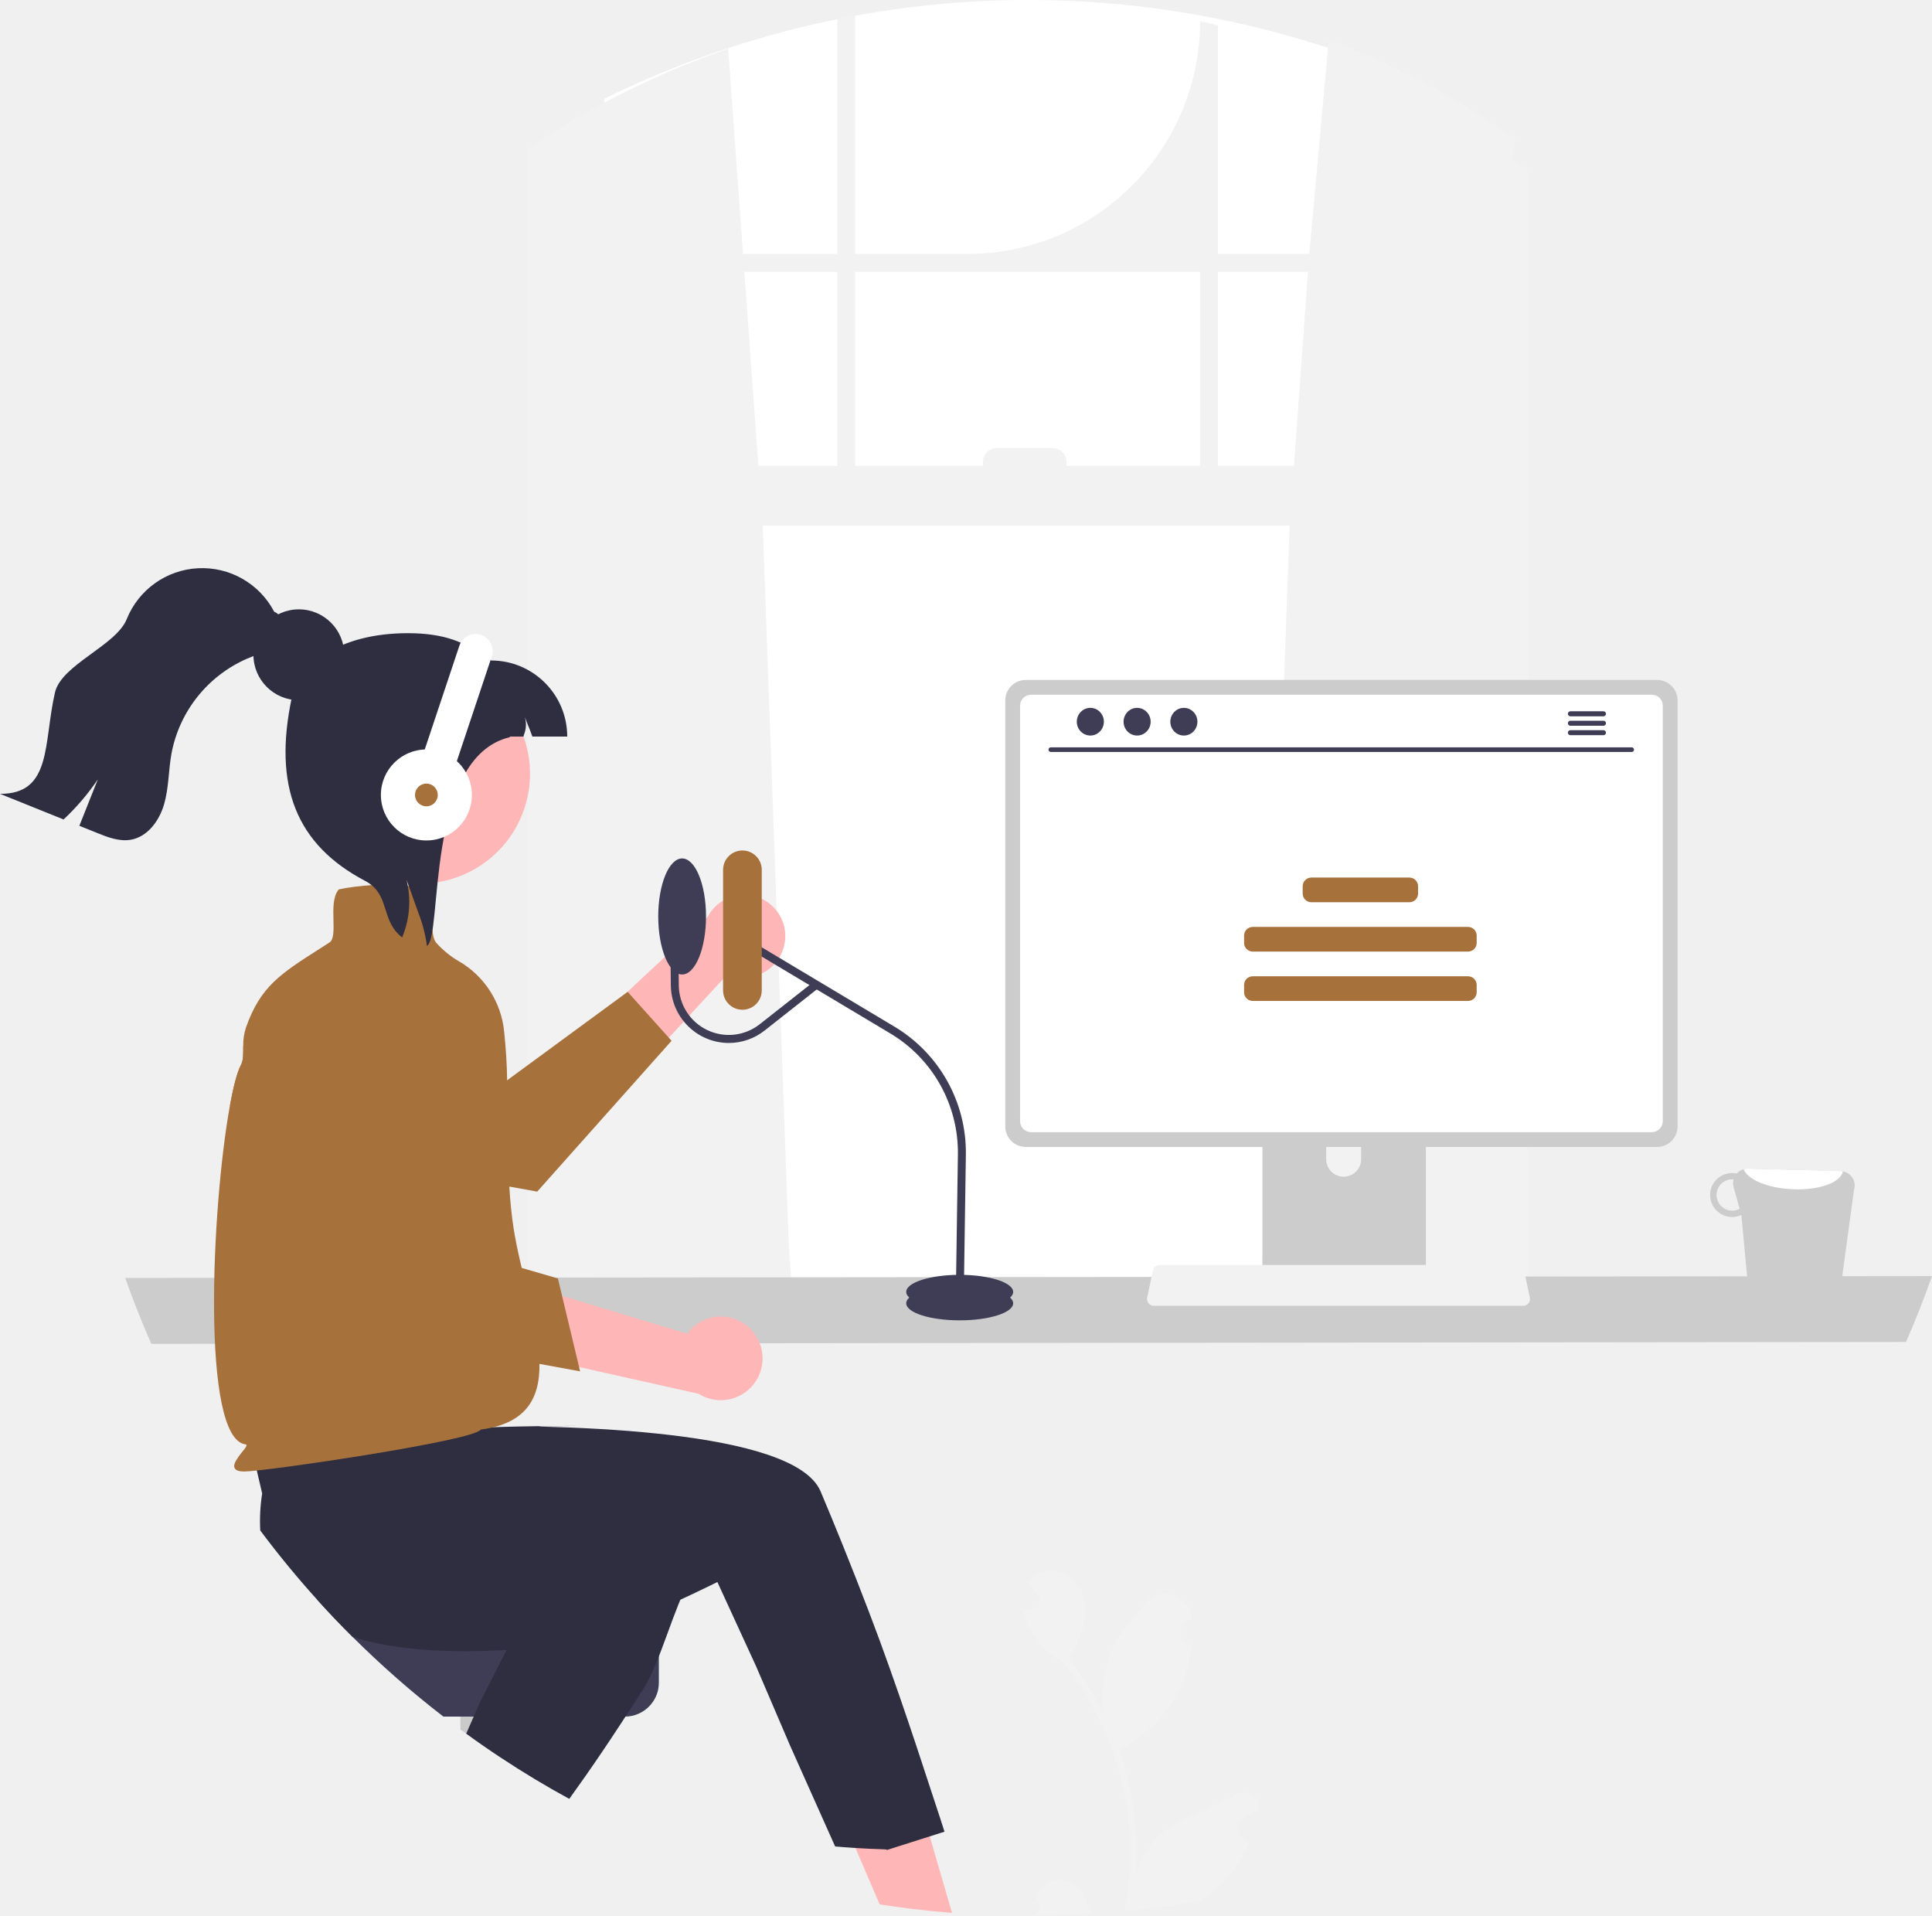
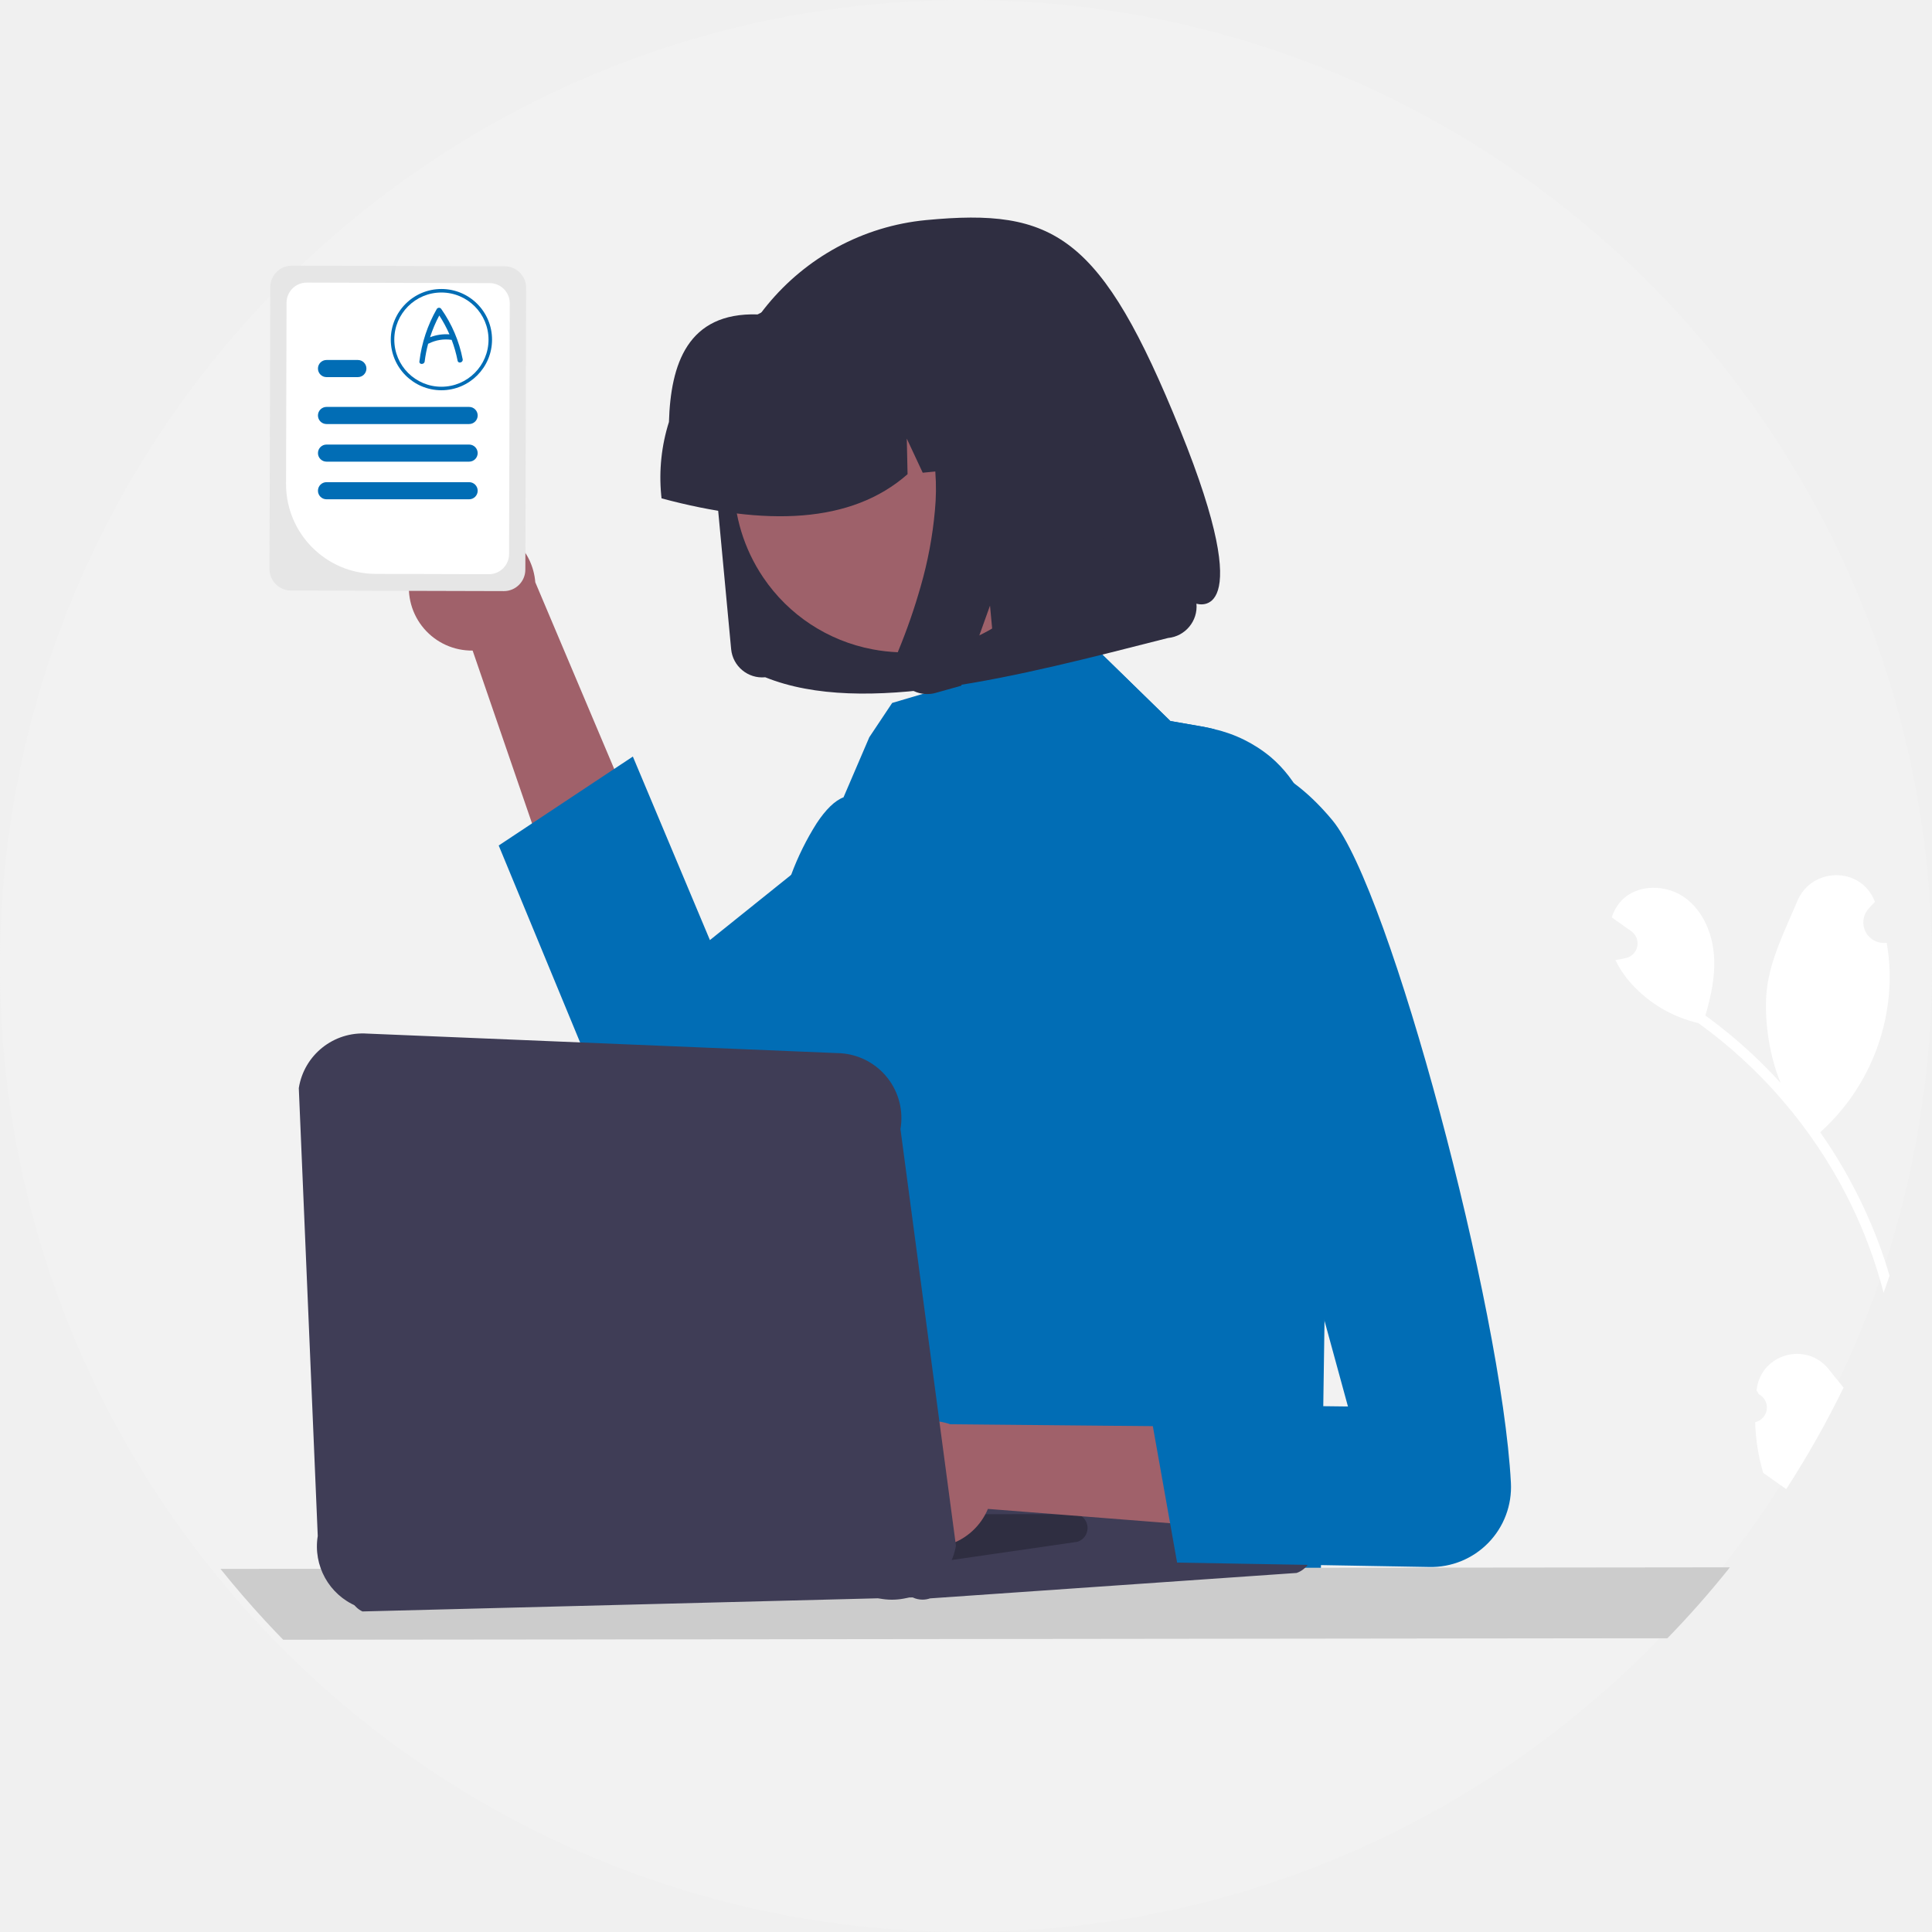
- <svg xmlns="http://www.w3.org/2000/svg" data-name="Layer 1" width="727.49" height="721.335" viewBox="0 0 727.49 721.335">
-   <path d="M463.813,126.504V582.275H758.516v-466.796A361.626,361.626,0,0,0,463.813,126.504Z" transform="translate(-236.255 -89.33232)" fill="#fff" />
-   <path d="M434.9,145.413V583.57H535.099l-1.79-24.801-9.852-271.529h198.402l-9.852,271.529-1.79,24.801H811.537V153.346c-1.859-1.371-3.727-2.724-5.62-4.052-.368-.257,1.255-7.523.878-7.78a326.279,326.279,0,0,0-70.198-37.292l-7.337,80.701H694.881V98.877c-2.245-.557-4.489-1.079-6.751-1.568v0a87.614,87.614,0,0,1-87.614,87.614H558.307V95.039c-2.253.411-4.506.848-6.742,1.311v88.574h-35.519l-5.603-77.291A325.75,325.75,0,0,0,441.642,140.984c-.745.48-1.499.951-2.245,1.448Q437.136,143.897,434.9,145.413ZM694.881,191.674h33.891l-5.286,73.076H694.881Zm-136.574,0H688.13V264.75H637.834v-1.448a5.292,5.292,0,0,0-5.294-5.294H611.653a5.294,5.294,0,0,0-5.303,5.294v1.448H558.307ZM521.82,264.75l-5.286-73.076h35.03V264.75Z" transform="translate(-236.255 -89.33232)" fill="#f2f2f2" />
-   <path d="M283.401,570.493c.009.026.017.043.026.069.06.18.12.343.189.523v.009q4.382,12.311,9.629,24.21l660.717-.72q5.32-12.144,9.766-24.733a.158.158,0,0,0,.017-.06Z" transform="translate(-236.255 -89.33232)" fill="#ccc" />
-   <path d="M531.503,445.489a15.436,15.436,0,0,1-21.194,10.539L473.069,496.307l-6.82-27.678,36.409-34.007A15.52,15.52,0,0,1,531.503,445.489Z" transform="translate(-236.255 -89.33232)" fill="#ffb6b6" />
-   <path d="M489.132,481.192l-50.596,56.79-.411-.077c-.171-.026-4.009-.711-10.092-1.825-22-4.026-73.316-13.63-86.046-18.076a45.497,45.497,0,0,1-19.139-12.516c1.319-7.188,2.733-12.568,4.129-15.189,1.019-1.91.831-4.403.874-7.248a22.914,22.914,0,0,1,11.283-3.992,163.872,163.872,0,0,1,74.181,11.9l13.347,5.517.548-.403,45.079-33.086.308-.223,15.506,17.28Z" transform="translate(-236.255 -89.33232)" fill="#a7713b" />
-   <path d="M594.729,809.538c-.677-.051-1.345-.111-2.022-.171q-12.735-1.067-25.213-3.016l-9.132-21.263-4.378-10.195,16.526-7.102,10.743-4.609,5.106,17.545,2.116,7.29L593.478,805.22Z" transform="translate(-236.255 -89.33232)" fill="#ffb6b6" />
-   <path d="M409.599,710.592v29.864q7.517,5.551,15.335,10.709V710.592Z" transform="translate(-236.255 -89.33232)" fill="#cacaca" />
-   <path d="M355.73,691.677q6.464,7.171,13.313,13.973a360.812,360.812,0,0,0,34.165,29.984h68.364a12.747,12.747,0,0,0,9.586-4.343l.009-.026a12.616,12.616,0,0,0,2.879-5.654l.009-.017a13.109,13.109,0,0,0,.291-2.741V704.458a12.79,12.79,0,0,0-12.773-12.782Z" transform="translate(-236.255 -89.33232)" fill="#3f3d56" />
-   <path d="M327.562,619.886l7.41,31.749a66.74,66.74,0,0,0-.72,13.913q5.269,7.068,10.871,13.853,5.166,6.258,10.606,12.276,6.464,7.171,13.313,13.973c11.891,3.735,25.907,5.26,40.556,5.363,5.055.043,10.186-.094,15.335-.368,20.878-1.097,9.441-4.446,26.737-7.924,4.575-.908,8.875-1.833,12.833-2.733,7.496-1.688,13.767-3.264,18.308-4.463,5.114-1.336,23.574-10.557,23.574-10.557l14.564,31.698,12.85,29.984,16.922,37.877q3.264.296,6.537.497,3.47.244,6.948.394c1.833.094,3.658.163,5.5.214l.625.197.514-.163,8.259-2.63,2.784-.882,10.015-3.187s-2.236-7.042-6.151-18.787c-1.439-4.309-11.634-36.17-22.3-63.987-3.161-8.259-6.434-16.637-9.801-24.973-2.759-6.845-5.569-13.664-8.413-20.389-4.943-11.66-28.828-17.948-56.953-21.246-1.431-.163-2.87-.326-4.318-.48-14.332-1.508-29.539-2.287-43.76-2.647-7.119-.18,18.565-.248,12.174-.257q-3.097,0-6.023.017h-.009c-5.269.026-10.118.103-14.384.188-.831.017-1.636.043-2.424.06h-.009c-.531.009-1.054.026-1.568.034-9.329.24-15.052.531-15.052.531l-2.219-17.408-.454-3.512-.428-3.341v-.009l-.051-.42-.351-.009-6.168-.12-51.847-1.011-22.084-.936Z" transform="translate(-236.255 -89.33232)" fill="#2f2e41" />
-   <path d="M496.106,684.109c-6.245,10.674-11.111,30.91-17.511,40.933-12.276,19.241-19.473,29.736-27.98,41.575q-13.185-7.183-25.675-15.455-6.669-4.395-13.133-9.107l5.097-11.625,2.896-5.697,13.005-25.607,14.581-28.708,5.072,2.364Z" transform="translate(-236.255 -89.33232)" fill="#2f2e41" />
-   <path d="M934.361,537.425a5.452,5.452,0,0,0-4.175-7.08,5.014,5.014,0,0,0-.861-.107l-34.911-.901a5.609,5.609,0,0,0-4.176,1.802,7.011,7.011,0,0,0-1.487-.155,8.277,8.277,0,1,0-.415,16.548,8.391,8.391,0,0,0,3.631-.746l3.212,34.343a5.422,5.422,0,0,0,5.124,3.99l22.695.584a5.497,5.497,0,0,0,5.297-3.71Zm-45.953,7.738a5.92,5.92,0,0,1,.277-11.837c.111 0.0.209.053.32.053a5.574,5.574,0,0,0,.017,2.891l2.285,8.184A5.573,5.573,0,0,1,888.408,545.163Z" transform="translate(-236.255 -89.33232)" fill="#ccc" />
-   <path d="M930.186,530.345c-.744,4.253-9.106,7.242-19.161,6.723-9.246-.426-16.806-3.673-18.191-7.521a5.162,5.162,0,0,1,1.58-.211l34.911.901A5.014,5.014,0,0,1,930.186,530.345Z" transform="translate(-236.255 -89.33232)" fill="#fff" />
-   <path d="M711.619,485.406v87.863H773.173V485.406a2.954,2.954,0,0,0-2.082-2.827,2.72,2.72,0,0,0-.882-.137H714.592A2.967,2.967,0,0,0,711.619,485.406ZM735.641,515.596a6.571,6.571,0,0,1,13.142,0v10.195a6.571,6.571,0,0,1-13.142,0Z" transform="translate(-236.255 -89.33232)" fill="#ccc" />
-   <path d="M711.431,570.459v8.473a1.667,1.667,0,0,0,1.653,1.662h58.624a1.662,1.662,0,0,0,1.653-1.662v-8.473Z" transform="translate(-236.255 -89.33232)" fill="#3f3d56" />
-   <path d="M614.787,353.03V513.454a7.716,7.716,0,0,0,7.71,7.71H860.23a7.716,7.716,0,0,0,7.71-7.71V353.03a7.72,7.72,0,0,0-7.71-7.702H622.497A7.72,7.72,0,0,0,614.787,353.03Z" transform="translate(-236.255 -89.33232)" fill="#ccc" />
-   <path d="M620.364,355.026V511.475a4.128,4.128,0,0,0,4.121,4.121H858.251a4.128,4.128,0,0,0,4.121-4.121V355.026a4.13,4.13,0,0,0-4.121-4.129H624.485A4.13,4.13,0,0,0,620.364,355.026Z" transform="translate(-236.255 -89.33232)" fill="#fff" />
-   <path d="M668.747,580.02a2.526,2.526,0,0,0,1.988.951H809.81a2.559,2.559,0,0,0,2.502-3.084l-2.159-10.255a2.564,2.564,0,0,0-1.593-1.859,2.48,2.48,0,0,0-.908-.171H672.885a2.479,2.479,0,0,0-.908.171,2.564,2.564,0,0,0-1.593,1.859l-2.159,10.255A2.557,2.557,0,0,0,668.747,580.02Z" transform="translate(-236.255 -89.33232)" fill="#f2f2f2" />
-   <path d="M850.664,372.448H631.93a.87.87,0,0,1,0-1.74H850.664a.87.87,0,0,1,0,1.74Z" transform="translate(-236.255 -89.33232)" fill="#3f3d56" />
-   <ellipse cx="410.565" cy="271.724" rx="5.098" ry="5.211" fill="#3f3d56" />
-   <ellipse cx="428.175" cy="271.724" rx="5.098" ry="5.211" fill="#3f3d56" />
-   <ellipse cx="445.785" cy="271.724" rx="5.098" ry="5.211" fill="#3f3d56" />
-   <path d="M840.06,357.133H827.552a.947.947,0,0,0,0,1.893h12.508a.947.947,0,0,0,0-1.893Z" transform="translate(-236.255 -89.33232)" fill="#3f3d56" />
-   <path d="M840.06,360.688H827.552a.947.947,0,0,0,0,1.893h12.508a.947.947,0,0,0,0-1.893Z" transform="translate(-236.255 -89.33232)" fill="#3f3d56" />
-   <path d="M840.06,364.244H827.552a.947.947,0,0,0,0,1.893h12.508a.947.947,0,0,0,0-1.893Z" transform="translate(-236.255 -89.33232)" fill="#3f3d56" />
-   <rect x="490.523" y="330.405" width="43.451" height="9.291" rx="3.264" fill="#a7713b" />
-   <rect x="468.456" y="348.988" width="87.585" height="9.291" rx="3.264" fill="#a7713b" />
-   <rect x="468.456" y="367.571" width="87.585" height="9.291" rx="3.264" fill="#a7713b" />
-   <ellipse cx="361.369" cy="490.688" rx="20.132" ry="6.425" fill="#3f3d56" />
-   <ellipse cx="361.369" cy="486.405" rx="20.132" ry="6.425" fill="#3f3d56" />
-   <path d="M599.124,580.043l-3-.045.828-56.019a52.258,52.258,0,0,0-25.369-45.5l-57.259-34.226,1.539-2.575,57.259,34.227A55.265,55.265,0,0,1,599.952,524.024Z" transform="translate(-236.255 -89.33232)" fill="#3f3d56" />
-   <rect x="272.273" y="320.206" width="14.564" height="59.969" rx="7.282" fill="#a7713b" />
-   <path d="M510.714,482.017a21.89,21.89,0,0,1-21.857-21.615l-.247-23.005,3-.032.247,23.006a18.826,18.826,0,0,0,30.476,14.585l20.416-16.083,1.856,2.357-20.416,16.083A21.733,21.733,0,0,1,510.714,482.017Z" transform="translate(-236.255 -89.33232)" fill="#3f3d56" />
-   <ellipse cx="256.852" cy="345.05" rx="8.995" ry="21.846" fill="#3f3d56" />
-   <path d="M429.678,551.972c-.78-4.9-1.302-10.272-1.645-15.892-.805-12.859-.728-27.037-.822-40.008-.04-5.894-.506-12.331-1.113-18.307A34.491,34.491,0,0,0,409.109,451.288a34.917,34.917,0,0,1-8.593-7.002c-1.336-1.491-1.499-4.935-1.671-8.576-.206-4.429-.42-9.021-2.793-11.385l-.103-.103-.137-.051c-9.963-3.315-26.797-1.165-31.801-.009l-.214.051-.137.171c-2.065,2.733-1.953,7.102-1.842,11.326.094,3.795.188,7.385-1.491,8.464-1.302.84-2.553,1.636-3.761,2.407-14.812,9.449-22.248,14.195-27.697,29.625a20.411,20.411,0,0,0-1.019,6.845c-.043,2.844.146,5.337-.874,7.248-1.396,2.621-2.81,8.002-4.129,15.189-6.914,37.772-11.017,125.6,5.877,127.656,1.319.163-1.371,2.81-2.296,4.138-1.328,1.91-2.467,3.555-1.808,4.815.445.857,1.611,1.259,3.65,1.259,7.693,0,86.775-11.608,89.019-15.789.146-.274.163.24,0,0C454.368,622.727,434.741,584.004,429.678,551.972Z" transform="translate(-236.255 -89.33232)" fill="#a7713b" />
-   <path d="M518.926,589.801a15.64,15.64,0,0,0-23.924,1.672L441.797,575.402l8.249,27.679L499.306,614.1a15.725,15.725,0,0,0,19.62-24.298Z" transform="translate(-236.255 -89.33232)" fill="#ffb6b6" />
-   <path d="M454.699,605.651l-73.06-13.409c-.296-.764-29.626-76.688-33.25-93.743a46.164,46.164,0,0,1,3.661-30.485l.129-.227.24-.103a23.427,23.427,0,0,1,28.218,7.889,165.937,165.937,0,0,1,28.648,70.524l2.233,14.457,34.816,10.12Z" transform="translate(-236.255 -89.33232)" fill="#a7713b" />
-   <path d="M430.762,400.485a41.395,41.395,0,1,1,2.103-35.266c.189.474.36.948.531,1.44A41.339,41.339,0,0,1,430.762,400.485Z" transform="translate(-236.255 -89.33232)" fill="#ffb6b6" />
-   <path d="M436.712,366.659c-1.781-4.984-1.004-2.388-2.805-7.353,1.175,4.396-.682,6.86-.512,7.353H384.107V338.007c14.44-5.723,28.557-10.593,37.085,0a28.653,28.653,0,0,1,28.652,28.652Z" transform="translate(-236.255 -89.33232)" fill="#2f2e41" />
-   <path d="M396.966,445.449c-.038-.531-.095-1.08-.171-1.611a55.803,55.803,0,0,0-3.203-11.37c-1.421-3.998-2.861-8.016-4.302-12.014a34.397,34.397,0,0,1-1.611,21.83c-8.319-6.481-4.32-16.236-13.947-21.3-25.836-13.588-34.777-35.547-27.549-69.273,2.57-11.994,17.541-23.987,43.691-23.987,26.17,0,37.835,13.012,38.347,39.163C396.008,374.467,403.049,442.796,396.966,445.449Z" transform="translate(-236.255 -89.33232)" fill="#2f2e41" />
-   <circle cx="112.531" cy="246.523" r="17.102" fill="#2f2e41" />
-   <path d="M340.786,330.885c-2.917,3.396-7.483,4.716-11.603,6.483a48.811,48.811,0,0,0-28.357,35.66c-1.139,6.355-.99,12.933-2.789,19.128-1.788,6.195-6.216,12.273-12.571,13.348-4.3.734-8.611-.926-12.656-2.565q-3.337-1.341-6.674-2.693,3.481-8.734,6.951-17.468a88.522,88.522,0,0,1-12.891,15.084q-11.959-4.822-23.94-9.644c19.65.075,16.297-19.001,20.693-38.14,2.416-10.517,22.992-17.638,27.027-27.644a30.61,30.61,0,0,1,55.523-2.789C343.532,321.252,343.649,327.532,340.786,330.885Z" transform="translate(-236.255 -89.33232)" fill="#2f2e41" />
-   <path d="M407.769,326.812h0a6.425,6.425,0,0,1,6.425,6.425v47.787a6.425,6.425,0,0,1-6.425,6.425h0a6.425,6.425,0,0,1-6.425-6.425V333.237a6.425,6.425,0,0,1,6.425-6.425Z" transform="translate(-102.2417 -200.0434) rotate(18.45374)" fill="#fff" />
-   <circle cx="160.556" cy="299.303" r="17.134" fill="#fff" />
-   <circle cx="160.556" cy="299.303" r="4.283" fill="#a7713b" />
-   <path d="M644.332,803.198c.92,2.23,1.93,4.46,2.9,6.7l-.45.03c-.15,0-.29.02-.44.03q-10.605.66-21.4.7c-.33.01-.65.01-.98.01,0-.02.01-.03.01-.05a3.614,3.614,0,0,0,2.62-6.26c-.1-.37-.16-.63-.25-.99a2.439,2.439,0,0,1,.1-.24A9.698,9.698,0,0,1,644.332,803.198Z" transform="translate(-236.255 -89.33232)" fill="#f2f2f2" />
-   <path d="M710.293,770.538c-.01.08-.02.15-.03.23a31.312,31.312,0,0,0-3.69,1.78c-.69.38-1.36.79-2.01,1.22a4.902,4.902,0,0,0,1.98,8.92l.1.02c.07.01.13.02.2.03a47.83,47.83,0,0,1-18.62,22.12c-.4.08-.79.15-1.19.22-2.02.37-4.03.71-6.05,1.02q-10.53,1.71-21.27,2.76a113.687,113.687,0,0,0,2.16-22.02,109.346,109.346,0,0,0-.69-12.39c-.38-3.37-.9-6.73-1.58-10.05q-.51-2.52-1.14-5.03a117.585,117.585,0,0,0-9.76-25.63,114.178,114.178,0,0,0-12.19-18.68,30.907,30.907,0,0,1-12.88-13.37,23.392,23.392,0,0,1-2.15-6.46c.62.09,1.26.14,1.89.18.19.01.4.02.6.03h.07a3.576,3.576,0,0,0,2.94-5.83c-.27-.33-.54-.67-.81-1-.41-.51-.84-1.02-1.25-1.53a1.735,1.735,0,0,1-.13-.15c-.47-.59-.95-1.17-1.42-1.75a10.225,10.225,0,0,1,3.39-3.28c4.74-2.78,11.28-.86,14.71,3.43,3.43,4.29,4.08,10.31,2.89,15.66a41.506,41.506,0,0,1-5.74,12.8c.26.33.52.64.78.97a116.36,116.36,0,0,1,11.45,17.87c.27.5.53,1,.78,1.51a48.699,48.699,0,0,1,2.91-22.63c2.78-6.71,8-12.37,12.59-18.17,5.52-6.97,16.84-3.93,17.81,4.91.01.08.02.17.03.25-.68.39-1.35.8-2,1.23a4.901,4.901,0,0,0,1.97,8.92l.1.02a49.04,49.04,0,0,1-26.28,38.75c-.41.21-.8.42-1.2.61a111.846,111.846,0,0,1,3.23,10.76c.44,1.7.82,3.41,1.17,5.13a116.763,116.763,0,0,1,2.04,14.41,114.21,114.21,0,0,1-.08,18.31l.03-.21a30.014,30.014,0,0,1,10.23-17.31c7.88-6.47,19-8.85,27.5-14.05A5.62,5.62,0,0,1,710.293,770.538Z" transform="translate(-236.255 -89.33232)" fill="#f2f2f2" />
+ <svg xmlns="http://www.w3.org/2000/svg" data-name="Layer 1" width="676" height="676" viewBox="0 0 676 676">
+   <path d="M938,450a337.453,337.453,0,0,1-17.85,108.68q-1.02,3-2.09,5.98a338.393,338.393,0,0,1-53.77,96.05q-10.32,12.945-21.87,24.82-11.55,11.895-24.25,22.63a336.248,336.248,0,0,1-165.78,75.8h-.01q-11.7,1.815-23.63,2.83Q614.545,787.99,600,788A336.94,336.94,0,0,1,358.09,686.05q-3.315-3.39-6.53-6.88-8.01-8.685-15.41-17.91-4.155-5.19-8.11-10.54a336.714,336.714,0,0,1-40.24-70.98,332.254,332.254,0,0,1-11.7-32.84c-.24-.79-.47-1.58-.7-2.37q-.75-2.55-1.45-5.13A338.38,338.38,0,0,1,262,450c0-186.67,151.33-338,338-338S938,263.33,938,450Z" transform="translate(-262 -112)" fill="#f2f2f2" />
+   <path d="M405.348,314.032a22.026,22.026,0,0,0,22.026,25.603l53.954,156.993,34.427-23.66L449.296,315.731a22.145,22.145,0,0,0-43.949-1.699Z" transform="translate(-262 -112)" fill="#a0616a" />
+   <path d="M686.955,367.15c-23.96,27.26-83.04,75.3-131.71,108.38-10.52,7.15-20.56,13.59-29.65,18.98-6.14,3.64-11.85,6.79-16.99,9.36a27.995,27.995,0,0,1-38.41-14.5l-33.7-81.53,11.66-7.73,28.75-19.07,6.53-4.32,26.96,64.21,28.43-22.82,17.65-14.17,80.46-64.57,6.94-2.06,16.19,15.8,11.45,11.18,10.77,1.87C683.895,366.44,685.455,366.77,686.955,367.15Z" transform="translate(-262 -112)" fill="#016db5" />
+   <path d="M901.92,591.162c1.67,2.12,3.4,4.23,5.13,6.35a335.121,335.121,0,0,1-20.06,35.52q-.825-.585-1.65-1.17a2.12,2.12,0,0,1-.25-.16c-2.05-1.46-4.11-2.9-6.16-4.36v-.01a70.003,70.003,0,0,1-2.81-17.7,5.288,5.288,0,0,0,1.23-9.86c-.27-.47-.46-.81-.73-1.29.01-.12.03-.25.04-.37C878.23,585.622,894.15,581.262,901.92,591.162Z" transform="translate(-262 -112)" fill="#fff" />
+   <path d="M919.87,548.362q1.8,4.95,3.28,10.01-1.02,3-2.09,5.98-.405-1.575-.84-3.15a161.957,161.957,0,0,0-5.85-17.2q-2.79-6.915-6.18-13.54a170.357,170.357,0,0,0-51.96-60.5,45.35,45.35,0,0,1-23.43-13.78,34.858,34.858,0,0,1-5.57-8.26c.92-.13,1.84-.31,2.74-.5.28-.06.57-.13.85-.19l.11-.02a5.241,5.241,0,0,0,1.85-9.38c-.51-.37-1.03-.73-1.54-1.09-.78-.57-1.57-1.11-2.36-1.67a2.492,2.492,0,0,1-.24-.17c-.9-.64-1.8-1.26-2.69-1.91a15.195,15.195,0,0,1,3.49-5.96c5.59-5.77,15.57-5.64,22.09-.94,6.53,4.7,9.81,12.93,10.23,20.95.37,6.87-1.11,13.67-3.06,20.3.49.36,1,.7,1.49,1.07a171.327,171.327,0,0,1,24.86,22.51c-4.35-10.32-5.93-23.78-4.8-33.05,1.29-10.56,6.42-20.59,10.62-30.58,5.03-12,22.19-12.16,27.03-.08.05.12.1.23.14.35q-1.215,1.215-2.34,2.52a7.175,7.175,0,0,0,6.29,11.8l.15-.02a72.096,72.096,0,0,1,1.06,10.79,73.508,73.508,0,0,1-22.88,54.2c-.48.45-.95.89-1.44,1.32a170.657,170.657,0,0,1,12.45,20.67A172.443,172.443,0,0,1,919.87,548.362Z" transform="translate(-262 -112)" fill="#fff" />
+   <path d="M727.185,454.55l-3.02,207.41-243.96-7,38.96-86c-.28-2.76,17.1-22.13,17-25-.3-8.41,5.98-16.2,7-25,2.08-18.15-9.83-86.69-4.34-100.85a96.267,96.267,0,0,1,8.94-18.08c3.12-4.72,6.32-7.9,9.38-9.05l9.02-21.02,8-12,62.77-18.59,6.94-2.06,16.19,15.8,11.45,11.18,10.77,1.87c1.61.28,3.17.61,4.67.99a47.442,47.442,0,0,1,19.66,9.74C725.415,392.86,727.605,422.9,727.185,454.55Z" transform="translate(-262 -112)" fill="#016db5" />
+   <path d="M867.29,660.402q-10.32,12.945-21.87,24.82l-26.38.02-141.87.16-25.54.03-16.98.02-25.26.02-19.43.02-35.89.04-21.17.03-44.58.04-21.28.03-58.97.06-37.04.04-9.94.01q-3.315-3.39-6.53-6.88-8.01-8.685-15.41-17.91l20.58-.02,14.02-.01,32.46-.04,62.64-.06,21.17-.02,8.56-.01h.03l6.72-.01,3.01-.01,7.71-.01h3.26l22.86-.02,49.31-.06,21.7-.02,20.78-.02,19.48-.02,27.95-.03,149.28-.15Z" transform="translate(-262 -112)" fill="#ccc" />
+   <path id="bfd9c2c3-21db-4bc8-8976-94586a21de42-152" data-name="Path 9" d="M529.766,348.972l-.054.005a10.924,10.924,0,0,1-11.89-9.865l-5.687-60.699a81.473,81.473,0,0,1,3.433-32.258,82.787,82.787,0,0,1,39.23-47.592,81.52,81.52,0,0,1,31.251-9.557c44.82-4.27,61.199,5.065,88.885,73.421s5.696,60.792,5.696,60.792a10.943,10.943,0,0,1-.463,4.339,11.121,11.121,0,0,1-5.285,6.393,10.978,10.978,0,0,1-4.179,1.277C617.716,348.697,564.251,362.874,529.757,348.973Z" transform="translate(-262 -112)" fill="#2f2e41" />
+   <path id="acce586e-6e96-4eff-b112-6c9d74172e69-153" data-name="Ellipse 1" d="M628.387,246.521A60.095,60.095,0,0,1,567.275,339.191a59.395,59.395,0,0,1-38.241-25.165,60.095,60.095,0,0,1,61.067-92.643,59.395,59.395,0,0,1,38.287,25.14Z" transform="translate(-262 -112)" fill="#9e616a" />
+   <path id="af1db401-16c9-4940-bbbf-8b9ef63e1952-154" data-name="Path 10" d="M493.346,285.156a64.45,64.45,0,0,1,2.716-25.512c.604-20.147,6.45-38.396,31.023-37.63a64.479,64.479,0,0,1,24.552-7.534l12.143-1.199q.205-.02.409-.039A64.341,64.341,0,0,1,634.215,271.344l.114,1.216-25.691,2.512-11.057-23.662.546,24.694-13.269,1.302-5.576-11.938.272,12.451c-19.701,17.352-49.576,18.261-86.082,8.454Z" transform="translate(-262 -112)" fill="#2f2e41" />
+   <path id="a1e66597-148d-4736-b39c-00184f281162-155" data-name="Path 13" d="M575.525,342.755a10.75,10.75,0,0,0,1.002,5.834,10.994,10.994,0,0,0,1.687,2.561,11.121,11.121,0,0,0,1.956,1.744,10.906,10.906,0,0,0,7.296,1.904q.241-.025.481-.059t.48-.079q.242-.043.48-.1t.478-.122l8.967-2.513,10.049-28.019,2.303,24.587,40.773-11.352-9.775-104.335-69.495,6.848,1.906,1.835a48.029,48.029,0,0,1,13.032,22.517,78.292,78.292,0,0,1,1.983,26.562,141.185,141.185,0,0,1-4.977,26.588,208.08,208.08,0,0,1-7.855,22.633A10.979,10.979,0,0,0,575.525,342.755Z" transform="translate(-262 -112)" fill="#2f2e41" />
+   <path d="M584.792,671.709a8.06,8.06,0,0,1-3.454-.781l-192.52,4.912a8.08,8.08,0,0,1,1.15-15.045l125.952-37.555a8.079,8.079,0,0,1,4.016-.154L714.762,646.833a8.079,8.079,0,0,1,.926,15.535l-128.259,8.897A8.091,8.091,0,0,1,584.792,671.709Z" transform="translate(-262 -112)" fill="#3f3d56" />
+   <path d="M591.872,658.307a5.085,5.085,0,0,1-2.483-.646L433.035,664.966a5.068,5.068,0,0,1,1.283-9.346l56.604-13.738a5.084,5.084,0,0,1,2.677.078l145.354-.175a5.069,5.069,0,0,1,.034,9.683l-45.602,6.608A5.058,5.058,0,0,1,591.872,658.307Z" transform="translate(-262 -112)" fill="#2f2e41" />
+   <path d="M575.415,649.974a22.026,22.026,0,0,0,32.255-10.014l165.496,13-8-41-170.697-1.626a22.145,22.145,0,0,0-19.053,39.64Z" transform="translate(-262 -112)" fill="#a0616a" />
+   <path d="M673.165,382.96s25-20,55,16c20.232,24.278,59.259,171.044,62.495,231.862a27.982,27.982,0,0,1-28.584,29.46l-88.211-1.535-9.864-55.45,69.643.825Z" transform="translate(-262 -112)" fill="#016db5" />
+   <path d="M574.084,671.732a22.739,22.739,0,0,1-8.81-1.784l-178.442,4.071a22.675,22.675,0,0,1-13.651-24.582l-6.631-156.711a22.642,22.642,0,0,1,23.935-19.074l165.663,6.871a22.739,22.739,0,0,1,20.922,26.544L596.48,652.835A22.775,22.775,0,0,1,574.084,671.732Z" transform="translate(-262 -112)" fill="#3f3d56" />
+   <path d="M438.585,205.17l-74.47-.21a7.541,7.541,0,0,0-7.55,7.51l-.27,98.61a7.524,7.524,0,0,0,7.5,7.54l41.31.12,33.17.09a7.526,7.526,0,0,0,7.54-7.51l.02-5.83.26-92.77A7.535,7.535,0,0,0,438.585,205.17Z" transform="translate(-262 -112)" fill="#e6e6e6" />
+   <path d="M433.335,211.06l-64-.18a7.061,7.061,0,0,0-7.07,7.03l-.18,63.4a31.443,31.443,0,0,0,31.32,31.49l12.16.03,27.49.08a7.055,7.055,0,0,0,7.07-7.03l.02-6.38.22-81.37A7.055,7.055,0,0,0,433.335,211.06Z" transform="translate(-262 -112)" fill="#fff" />
+   <path d="M426.145,254.38h-49.9a2.995,2.995,0,1,0,0,5.99h49.9a2.995,2.995,0,0,0,0-5.99Z" transform="translate(-262 -112)" fill="#016db5" />
+   <path d="M387.215,237.96h-10.97a2.995,2.995,0,1,0,0,5.99h10.97a2.995,2.995,0,1,0,0-5.99Z" transform="translate(-262 -112)" fill="#016db5" />
+   <path d="M426.145,280.71h-49.9a2.995,2.995,0,1,0,0,5.99h49.9a2.995,2.995,0,0,0,0-5.99Z" transform="translate(-262 -112)" fill="#016db5" />
+   <path d="M426.145,267.55h-49.9a2.99,2.99,0,1,0,0,5.98h49.9a2.99,2.99,0,0,0,0-5.98Z" transform="translate(-262 -112)" fill="#016db5" />
+   <path d="M416.449,248.55a17.716,17.716,0,1,1,17.716-17.716A17.737,17.737,0,0,1,416.449,248.55Zm0-34.202A16.485,16.485,0,1,0,432.934,230.834,16.504,16.504,0,0,0,416.449,214.349Z" transform="translate(-262 -112)" fill="#016db5" />
+   <path d="M423.889,237.696a45.545,45.545,0,0,0-7.478-17.566.935.935,0,0,0-1.595,0,48.647,48.647,0,0,0-6.067,18.336c-.144,1.177,1.705,1.167,1.847,0a45.52,45.52,0,0,1,1.211-6.2,1.055,1.055,0,0,0,.206-.063,13.459,13.459,0,0,1,7.95-1.295c.024.004.047-.002.07.001a44.285,44.285,0,0,1,2.075,7.278C422.334,239.353,424.114,238.859,423.889,237.696ZM412.472,230.001a46.743,46.743,0,0,1,3.225-7.618,44.266,44.266,0,0,1,3.566,6.612A15.576,15.576,0,0,0,412.472,230.001Z" transform="translate(-262 -112)" fill="#016db5" />
</svg>
